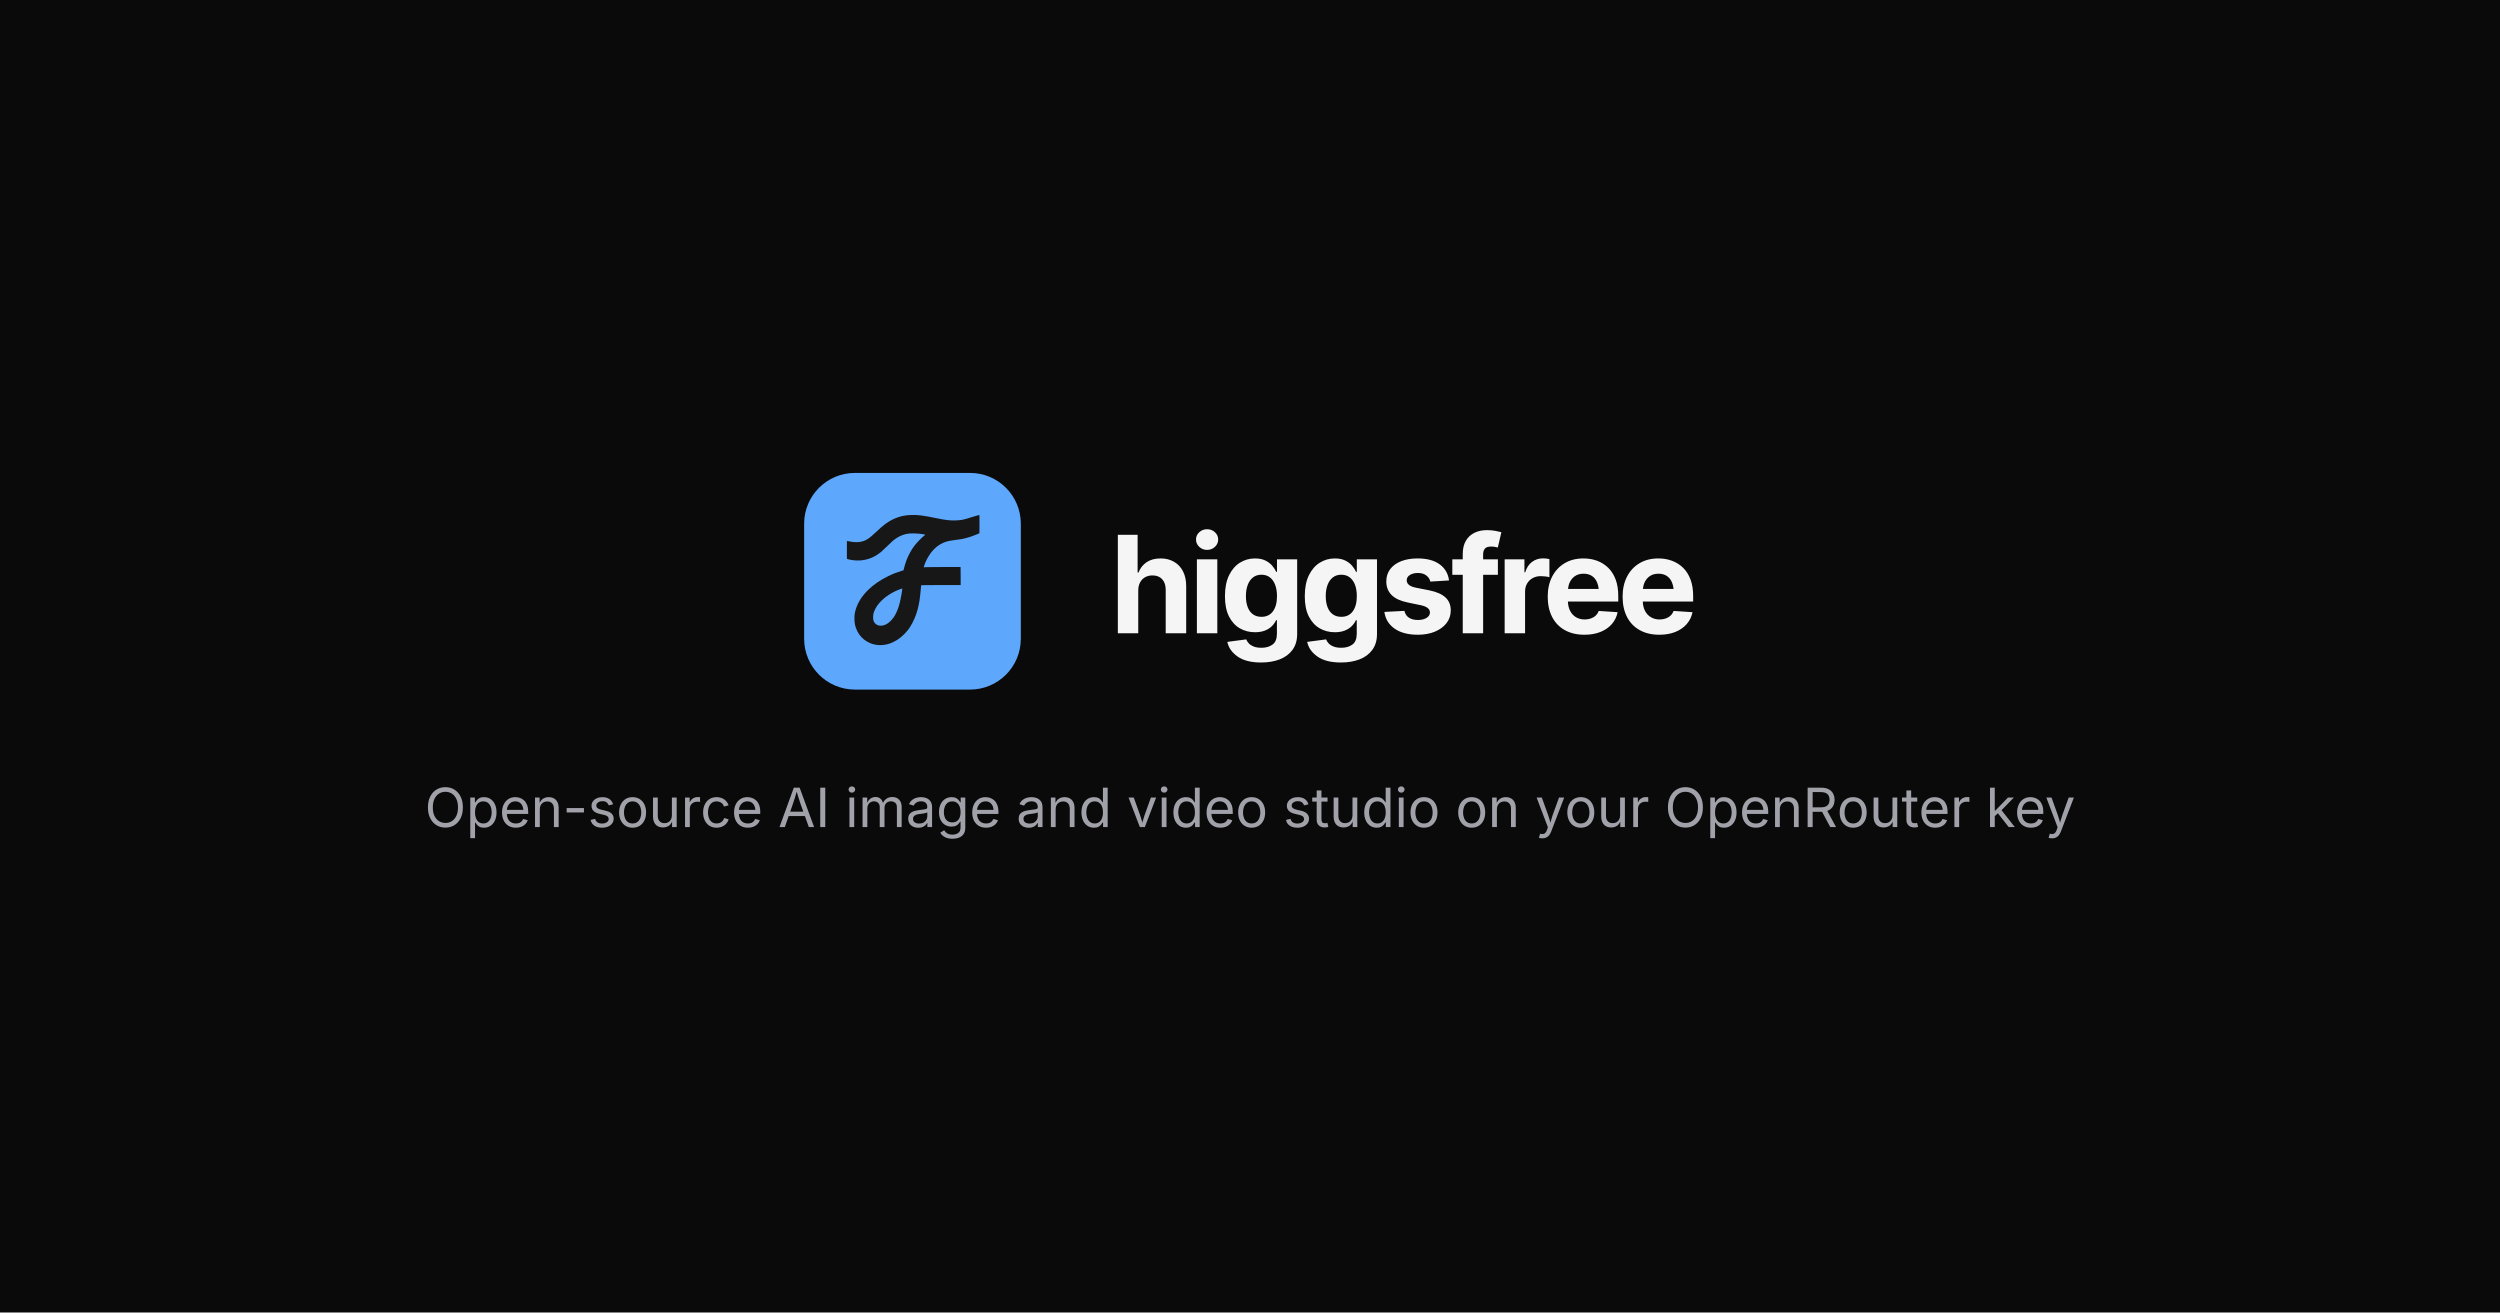
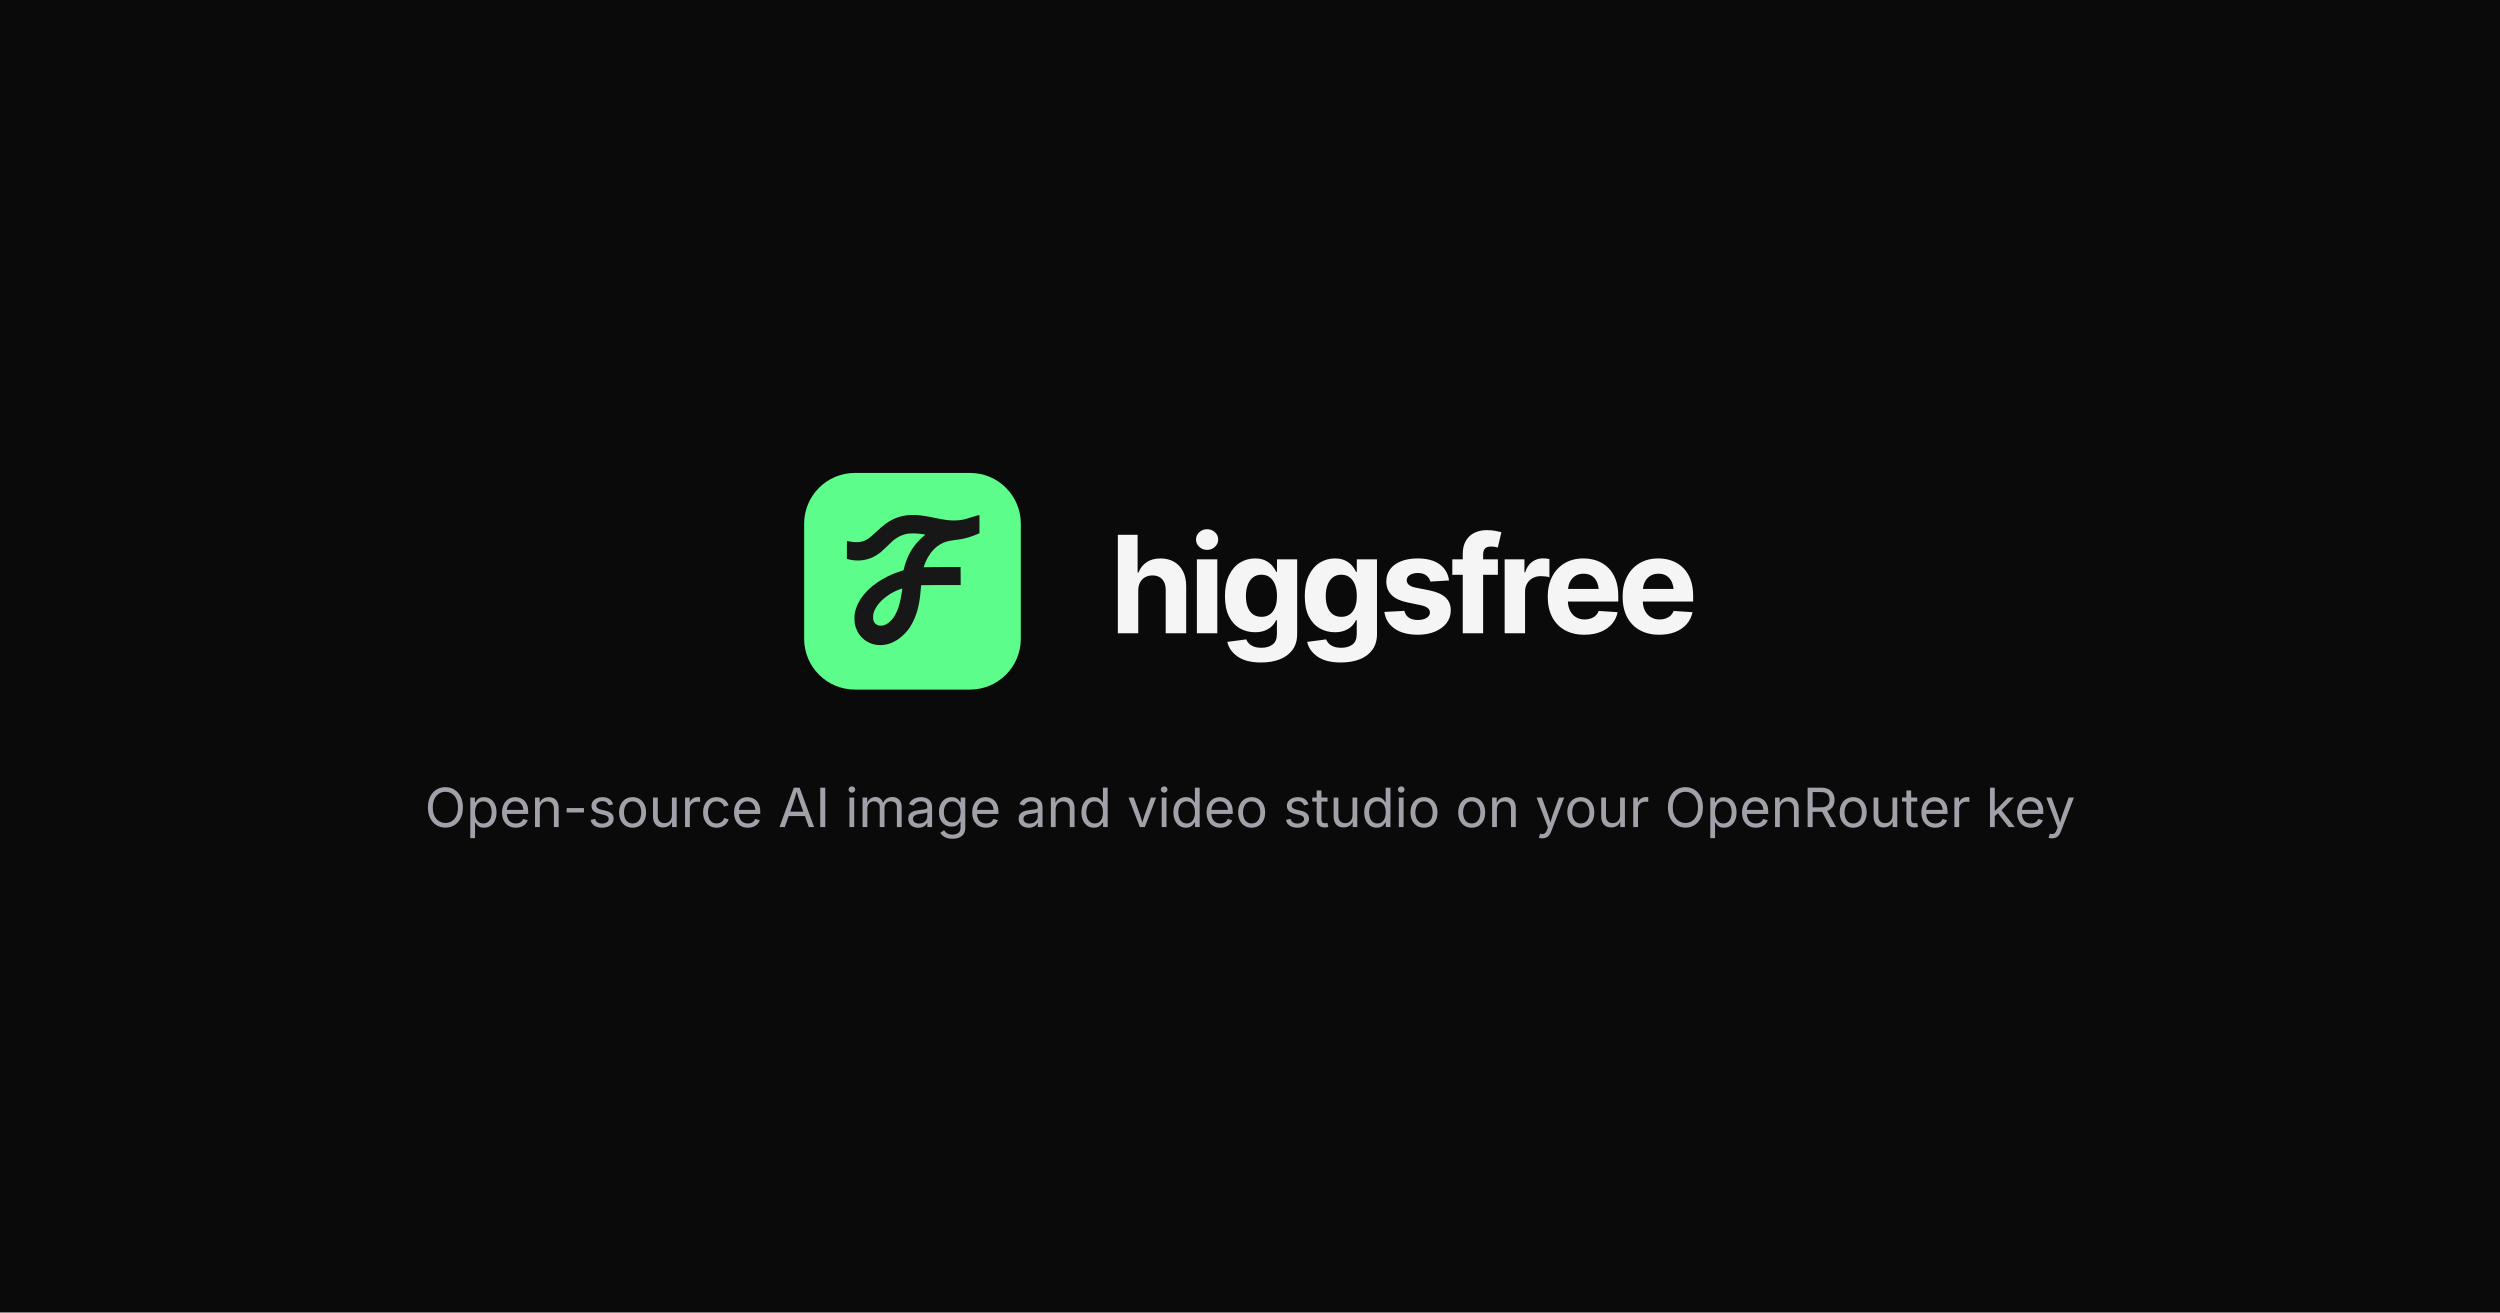
<svg xmlns="http://www.w3.org/2000/svg" viewBox="0 0 1200 630" width="1200" height="630">
  <rect width="1200" height="630" fill="#0a0a0a" />
  <g transform="translate(385.99 227) scale(1.625)">
-     <rect width="64" height="64" rx="15" fill="#5da8fd" />
+     <rect width="64" height="64" rx="15" fill="#5dfd8c" />
    <path fill="#171717" fill-rule="evenodd" d="M21.56 50.82C18.65 50.5 16.21 48.53 15.29 45.76C14.99 44.89 14.89 44.28 14.86 43.24C14.83 42.15 14.91 41.48 15.18 40.53C15.81 38.35 17.01 36.42 18.92 34.55C20.5 33 22.42 31.68 24.78 30.52C26.19 29.82 27.23 29.41 28.75 28.94L29.36 28.75L29.52 28.09C30.21 25.37 31.29 23.12 32.86 21.16C33.44 20.43 34.81 19.04 35.41 18.58C35.91 18.19 35.95 18.24 34.88 18.07C33.28 17.82 31.25 17.8 30.28 18.01C29.15 18.25 28.13 18.69 27.19 19.32C26.39 19.86 25.99 20.21 24.49 21.68C23.76 22.38 22.94 23.15 22.65 23.39C20.9 24.82 19.06 25.6 16.86 25.83C15.67 25.95 14 25.81 13.01 25.5L12.63 25.39L12.62 22.75C12.61 21.3 12.62 20.11 12.64 20.11C12.66 20.11 12.97 20.17 13.34 20.23C14.61 20.47 15.58 20.52 16.43 20.39C18.1 20.13 19.08 19.53 21.38 17.33C23.5 15.3 24.81 14.35 26.57 13.55C28.2 12.82 29.75 12.47 31.72 12.42C33.61 12.36 35.24 12.58 39.48 13.45C41.75 13.91 42.76 14.04 44.25 14.04C46.05 14.04 47.12 13.85 49.1 13.19C49.81 12.95 50.69 12.68 51.04 12.6C51.39 12.52 51.7 12.44 51.74 12.43C51.79 12.41 51.8 12.95 51.79 15.11L51.78 17.82L50.93 18.18C49.49 18.79 47.79 19.32 46.49 19.55C46.17 19.6 45.37 19.72 44.71 19.8C42.38 20.1 41.52 20.34 40.27 21.05C38.89 21.83 37.71 23.03 36.74 24.64C36.19 25.54 35.67 26.68 35.4 27.6L35.32 27.87L36.46 27.83C37.08 27.81 39.53 27.79 41.9 27.79L46.21 27.79L46.23 30.46L46.24 33.12L40.78 33.12C37.79 33.12 35.16 33.14 34.95 33.16L34.57 33.19L34.53 33.55C34.51 33.75 34.46 34.28 34.42 34.73C34.2 37.16 33.99 38.48 33.58 40.11C33.1 42.03 32.26 43.99 31.25 45.57C30.36 46.95 28.95 48.37 27.59 49.26C26.97 49.67 25.86 50.21 25.25 50.42C24.06 50.81 22.74 50.96 21.56 50.82ZM23.44 45.02C24.52 44.74 25.64 43.84 26.5 42.57C27.23 41.47 27.8 40.1 28.22 38.46C28.6 36.93 29.08 34.14 28.97 34.14C28.96 34.14 28.72 34.22 28.43 34.32C26.09 35.14 23.88 36.57 22.31 38.3C21.39 39.31 20.66 40.63 20.44 41.7C20.35 42.13 20.34 43.01 20.42 43.39C20.7 44.72 21.95 45.4 23.44 45.02Z" />
    <path fill="#f5f5f5" transform="translate(90.88 47.37)" d="M7.81 -12.62V0H1.78V-29.1H7.62V-17.95H7.89Q8.63 -19.88 10.28 -21Q11.93 -22.11 14.41 -22.11Q16.68 -22.11 18.38 -21.12Q20.08 -20.14 21.03 -18.3Q21.97 -16.46 21.97 -13.89V0H15.92V-12.81Q15.92 -14.82 14.89 -15.96Q13.87 -17.09 12.01 -17.09Q10.76 -17.09 9.82 -16.55Q8.89 -16.02 8.35 -15.02Q7.81 -14.02 7.81 -12.62ZM25.13 0V-21.84H31.16V0ZM28.14 -24.63Q26.79 -24.63 25.83 -25.53Q24.87 -26.43 24.87 -27.7Q24.87 -28.96 25.83 -29.85Q26.79 -30.74 28.14 -30.74Q29.5 -30.74 30.46 -29.85Q31.42 -28.96 31.42 -27.7Q31.42 -26.43 30.46 -25.53Q29.5 -24.63 28.14 -24.63ZM44.08 8.63Q39.67 8.63 37.17 6.88Q34.67 5.14 34.12 2.54L39.71 1.8Q39.96 2.46 40.51 3.03Q41.06 3.59 41.97 3.94Q42.89 4.28 44.22 4.28Q46.19 4.28 47.48 3.33Q48.77 2.38 48.77 0.14V-3.87H48.52Q48.13 -2.97 47.33 -2.15Q46.52 -1.33 45.27 -0.82Q44.02 -0.31 42.29 -0.31Q39.83 -0.31 37.82 -1.46Q35.82 -2.6 34.62 -4.96Q33.42 -7.32 33.42 -10.94Q33.42 -14.67 34.64 -17.15Q35.86 -19.63 37.87 -20.87Q39.88 -22.11 42.29 -22.11Q44.12 -22.11 45.36 -21.49Q46.6 -20.88 47.38 -19.96Q48.16 -19.04 48.56 -18.14H48.79V-21.84H54.75V0.23Q54.75 3.01 53.38 4.88Q52.01 6.76 49.61 7.7Q47.21 8.63 44.08 8.63ZM44.2 -4.86Q46.39 -4.86 47.59 -6.48Q48.79 -8.11 48.79 -10.98Q48.79 -12.89 48.25 -14.31Q47.72 -15.72 46.7 -16.51Q45.68 -17.3 44.2 -17.3Q42.72 -17.3 41.69 -16.49Q40.66 -15.68 40.14 -14.26Q39.61 -12.83 39.61 -10.98Q39.61 -9.1 40.14 -7.72Q40.66 -6.35 41.69 -5.61Q42.72 -4.86 44.2 -4.86ZM67.67 8.63Q63.25 8.63 60.75 6.88Q58.25 5.14 57.71 2.54L63.29 1.8Q63.55 2.46 64.09 3.03Q64.64 3.59 65.56 3.94Q66.48 4.28 67.8 4.28Q69.78 4.28 71.07 3.33Q72.35 2.38 72.35 0.14V-3.87H72.1Q71.71 -2.97 70.91 -2.15Q70.11 -1.33 68.86 -0.82Q67.61 -0.31 65.87 -0.31Q63.41 -0.31 61.41 -1.46Q59.41 -2.6 58.2 -4.96Q57 -7.32 57 -10.94Q57 -14.67 58.22 -17.15Q59.44 -19.63 61.46 -20.87Q63.47 -22.11 65.87 -22.11Q67.71 -22.11 68.95 -21.49Q70.19 -20.88 70.97 -19.96Q71.75 -19.04 72.14 -18.14H72.37V-21.84H78.33V0.23Q78.33 3.01 76.96 4.88Q75.6 6.76 73.19 7.7Q70.79 8.63 67.67 8.63ZM67.78 -4.86Q69.97 -4.86 71.17 -6.48Q72.37 -8.11 72.37 -10.98Q72.37 -12.89 71.84 -14.31Q71.3 -15.72 70.28 -16.51Q69.27 -17.3 67.78 -17.3Q66.3 -17.3 65.27 -16.49Q64.25 -15.68 63.72 -14.26Q63.19 -12.83 63.19 -10.98Q63.19 -9.1 63.72 -7.72Q64.25 -6.35 65.27 -5.61Q66.3 -4.86 67.78 -4.86ZM99.61 -15.61 94.08 -15.27Q93.87 -16.31 92.93 -17.06Q91.99 -17.81 90.41 -17.81Q89.01 -17.81 88.06 -17.23Q87.11 -16.64 87.11 -15.66Q87.11 -14.88 87.73 -14.33Q88.34 -13.77 89.85 -13.46L93.81 -12.68Q96.99 -12.03 98.56 -10.59Q100.12 -9.14 100.12 -6.78Q100.12 -4.61 98.87 -3Q97.62 -1.39 95.43 -0.48Q93.24 0.43 90.41 0.43Q86.08 0.43 83.51 -1.39Q80.94 -3.2 80.51 -6.31L86.43 -6.62Q86.72 -5.29 87.76 -4.61Q88.79 -3.93 90.41 -3.93Q91.99 -3.93 92.98 -4.55Q93.97 -5.18 93.97 -6.13Q93.97 -7.75 91.15 -8.32L87.38 -9.1Q84.2 -9.75 82.64 -11.31Q81.08 -12.87 81.08 -15.31Q81.08 -17.42 82.23 -18.95Q83.38 -20.47 85.46 -21.29Q87.54 -22.11 90.33 -22.11Q94.47 -22.11 96.85 -20.36Q99.22 -18.61 99.61 -15.61ZM114.04 -21.84V-17.27H109.68V0H103.66V-17.27H100.58V-21.84H103.66V-23.42Q103.66 -25.78 104.59 -27.34Q105.52 -28.91 107.13 -29.69Q108.74 -30.47 110.79 -30.47Q112.2 -30.47 113.36 -30.24Q114.52 -30.02 115.07 -29.86L114.02 -25.33Q113.64 -25.43 113.14 -25.53Q112.63 -25.62 112.06 -25.62Q110.73 -25.62 110.21 -25.01Q109.68 -24.39 109.68 -23.28V-21.84ZM116.04 0V-21.84H121.88V-18.01H122.11Q122.72 -20.04 124.12 -21.08Q125.53 -22.13 127.35 -22.13Q127.81 -22.13 128.33 -22.08Q128.85 -22.03 129.26 -21.91V-16.56Q128.83 -16.7 128.08 -16.79Q127.33 -16.88 126.68 -16.88Q125.37 -16.88 124.32 -16.3Q123.26 -15.72 122.67 -14.7Q122.07 -13.67 122.07 -12.34V0ZM139.6 0.43Q136.24 0.43 133.8 -0.94Q131.36 -2.3 130.06 -4.83Q128.76 -7.36 128.76 -10.82Q128.76 -14.18 130.06 -16.72Q131.36 -19.26 133.73 -20.68Q136.11 -22.11 139.31 -22.11Q141.48 -22.11 143.35 -21.42Q145.23 -20.72 146.63 -19.35Q148.04 -17.97 148.82 -15.89Q149.6 -13.81 149.6 -11.02V-9.38H134.72Q134.78 -7.83 135.34 -6.7Q135.97 -5.43 137.09 -4.76Q138.22 -4.08 139.68 -4.08Q140.7 -4.08 141.52 -4.38Q142.34 -4.67 142.93 -5.23Q143.53 -5.8 143.82 -6.6L149.41 -6.23Q149 -4.22 147.7 -2.72Q146.4 -1.23 144.35 -0.4Q142.3 0.43 139.6 0.43ZM134.76 -13.11H143.82Q143.7 -14.16 143.35 -15.02Q142.84 -16.25 141.84 -16.92Q140.83 -17.6 139.35 -17.6Q137.86 -17.6 136.84 -16.91Q135.81 -16.23 135.27 -15.06Q134.86 -14.18 134.76 -13.11ZM161.72 0.43Q158.36 0.43 155.92 -0.94Q153.48 -2.3 152.18 -4.83Q150.88 -7.36 150.88 -10.82Q150.88 -14.18 152.18 -16.72Q153.48 -19.26 155.85 -20.68Q158.23 -22.11 161.43 -22.11Q163.6 -22.11 165.47 -21.42Q167.35 -20.72 168.75 -19.35Q170.16 -17.97 170.94 -15.89Q171.72 -13.81 171.72 -11.02V-9.38H156.84Q156.9 -7.83 157.46 -6.7Q158.09 -5.43 159.21 -4.76Q160.34 -4.08 161.8 -4.08Q162.82 -4.08 163.64 -4.38Q164.46 -4.67 165.05 -5.23Q165.65 -5.8 165.94 -6.6L171.53 -6.23Q171.12 -4.22 169.82 -2.72Q168.52 -1.23 166.47 -0.4Q164.42 0.43 161.72 0.43ZM156.88 -13.11H165.94Q165.82 -14.16 165.47 -15.02Q164.96 -16.25 163.96 -16.92Q162.95 -17.6 161.47 -17.6Q159.98 -17.6 158.96 -16.91Q157.93 -16.23 157.39 -15.06Q156.98 -14.18 156.88 -13.11Z" />
  </g>
  <path fill="#a1a1aa" transform="translate(203.85 397)" d="M9.95 0.25Q7.53 0.25 5.63 -0.92Q3.73 -2.09 2.64 -4.27Q1.55 -6.45 1.55 -9.45Q1.55 -12.45 2.64 -14.63Q3.73 -16.81 5.63 -17.99Q7.53 -19.17 9.95 -19.17Q12.38 -19.17 14.27 -17.99Q16.16 -16.81 17.25 -14.63Q18.33 -12.45 18.33 -9.45Q18.33 -6.45 17.25 -4.27Q16.16 -2.09 14.27 -0.92Q12.38 0.25 9.95 0.25ZM9.95 -1.98Q11.64 -1.98 13.01 -2.84Q14.37 -3.69 15.18 -5.36Q15.98 -7.03 15.98 -9.45Q15.98 -11.88 15.18 -13.55Q14.37 -15.22 13.01 -16.08Q11.64 -16.94 9.95 -16.94Q8.25 -16.94 6.88 -16.07Q5.51 -15.21 4.7 -13.54Q3.9 -11.87 3.9 -9.45Q3.9 -7.03 4.7 -5.37Q5.51 -3.71 6.88 -2.84Q8.25 -1.98 9.95 -1.98ZM21.89 5.31V-14.19H24.1V-11.92H24.35Q24.59 -12.3 25.02 -12.88Q25.45 -13.46 26.27 -13.91Q27.08 -14.37 28.46 -14.37Q30.24 -14.37 31.59 -13.48Q32.94 -12.59 33.71 -10.95Q34.48 -9.31 34.48 -7.06Q34.48 -4.8 33.72 -3.15Q32.96 -1.5 31.6 -0.6Q30.25 0.3 28.48 0.3Q27.13 0.3 26.3 -0.16Q25.48 -0.62 25.04 -1.21Q24.59 -1.8 24.35 -2.2H24.17V5.31ZM28.13 -1.74Q29.47 -1.74 30.36 -2.46Q31.26 -3.17 31.71 -4.39Q32.16 -5.6 32.16 -7.08Q32.16 -8.56 31.71 -9.74Q31.27 -10.93 30.37 -11.63Q29.48 -12.33 28.13 -12.33Q26.83 -12.33 25.94 -11.67Q25.05 -11.01 24.6 -9.83Q24.15 -8.66 24.15 -7.08Q24.15 -5.51 24.6 -4.3Q25.06 -3.1 25.96 -2.42Q26.85 -1.74 28.13 -1.74ZM43.77 0.3Q41.72 0.3 40.23 -0.61Q38.73 -1.52 37.93 -3.16Q37.12 -4.8 37.12 -6.98Q37.12 -9.17 37.91 -10.83Q38.7 -12.49 40.14 -13.43Q41.58 -14.37 43.51 -14.37Q44.64 -14.37 45.73 -14Q46.83 -13.62 47.73 -12.79Q48.62 -11.96 49.16 -10.6Q49.69 -9.24 49.69 -7.27V-6.32H39.43Q39.48 -4.95 39.98 -3.96Q40.52 -2.86 41.51 -2.29Q42.49 -1.73 43.79 -1.73Q44.62 -1.73 45.31 -1.97Q46 -2.21 46.49 -2.7Q46.99 -3.19 47.25 -3.91L49.46 -3.3Q49.13 -2.23 48.34 -1.42Q47.56 -0.61 46.4 -0.15Q45.23 0.3 43.77 0.3ZM39.44 -8.25H47.37Q47.28 -9.22 46.96 -10.03Q46.52 -11.11 45.65 -11.72Q44.79 -12.34 43.51 -12.34Q42.22 -12.34 41.31 -11.71Q40.4 -11.08 39.91 -10.08Q39.51 -9.22 39.44 -8.25ZM55.25 -8.51V0H52.96V-14.19H55.16L55.17 -11.57Q55.77 -12.9 56.71 -13.55Q57.9 -14.37 59.52 -14.37Q60.95 -14.37 62.03 -13.78Q63.11 -13.19 63.71 -12Q64.31 -10.82 64.31 -9.01V0H62.03V-8.82Q62.03 -10.46 61.17 -11.39Q60.32 -12.31 58.83 -12.31Q57.81 -12.31 57 -11.87Q56.19 -11.43 55.72 -10.58Q55.25 -9.72 55.25 -8.51ZM76.45 -9.13V-7.02H68.15V-9.13ZM85.11 0.3Q83.65 0.3 82.51 -0.12Q81.38 -0.55 80.64 -1.38Q79.9 -2.22 79.65 -3.44L81.82 -3.96Q82.13 -2.79 82.97 -2.25Q83.81 -1.7 85.08 -1.7Q86.57 -1.7 87.45 -2.34Q88.33 -2.97 88.33 -3.85Q88.33 -4.58 87.82 -5.07Q87.31 -5.56 86.25 -5.8L83.89 -6.36Q81.96 -6.82 81.02 -7.78Q80.08 -8.73 80.08 -10.23Q80.08 -11.45 80.77 -12.38Q81.45 -13.32 82.64 -13.84Q83.83 -14.37 85.34 -14.37Q86.8 -14.37 87.82 -13.93Q88.84 -13.5 89.48 -12.73Q90.12 -11.96 90.44 -10.96L88.37 -10.42Q88.08 -11.18 87.4 -11.81Q86.72 -12.43 85.35 -12.43Q84.08 -12.43 83.24 -11.84Q82.39 -11.26 82.39 -10.37Q82.39 -9.58 82.96 -9.11Q83.54 -8.63 84.78 -8.34L86.92 -7.83Q88.85 -7.38 89.78 -6.42Q90.71 -5.46 90.71 -4Q90.71 -2.75 90 -1.78Q89.3 -0.81 88.04 -0.25Q86.77 0.3 85.11 0.3ZM99.79 0.3Q97.86 0.3 96.4 -0.61Q94.95 -1.52 94.14 -3.17Q93.32 -4.82 93.32 -7.01Q93.32 -9.23 94.14 -10.89Q94.95 -12.54 96.4 -13.46Q97.86 -14.37 99.79 -14.37Q101.73 -14.37 103.19 -13.46Q104.65 -12.54 105.46 -10.89Q106.27 -9.23 106.27 -7.01Q106.27 -4.82 105.46 -3.17Q104.65 -1.52 103.19 -0.61Q101.73 0.3 99.79 0.3ZM99.79 -1.74Q101.22 -1.74 102.15 -2.48Q103.07 -3.21 103.52 -4.41Q103.96 -5.61 103.96 -7.01Q103.96 -8.42 103.52 -9.63Q103.07 -10.84 102.15 -11.58Q101.22 -12.33 99.79 -12.33Q98.36 -12.33 97.45 -11.58Q96.54 -10.84 96.09 -9.64Q95.65 -8.43 95.65 -7.01Q95.65 -5.61 96.09 -4.41Q96.54 -3.21 97.45 -2.48Q98.36 -1.74 99.79 -1.74ZM114.41 0.18Q112.98 0.18 111.89 -0.41Q110.8 -1 110.2 -2.2Q109.6 -3.39 109.6 -5.18V-14.19H111.88V-5.37Q111.88 -3.73 112.75 -2.81Q113.61 -1.88 115.1 -1.88Q116.11 -1.88 116.92 -2.32Q117.72 -2.77 118.19 -3.62Q118.66 -4.48 118.66 -5.69V-14.19H120.96V0H118.75V-2.65Q118.14 -1.27 117.19 -0.63Q115.97 0.18 114.41 0.18ZM124.97 0V-14.19H127.18V-12.01H127.33Q127.73 -13.09 128.74 -13.74Q129.75 -14.4 131.02 -14.4Q131.27 -14.4 131.62 -14.38Q131.97 -14.37 132.17 -14.36V-12.06Q132.07 -12.09 131.66 -12.14Q131.26 -12.19 130.8 -12.19Q129.78 -12.19 128.98 -11.76Q128.17 -11.34 127.71 -10.59Q127.26 -9.85 127.26 -8.89V0ZM140.11 0.3Q138.18 0.3 136.72 -0.61Q135.27 -1.52 134.46 -3.17Q133.64 -4.82 133.64 -7.01Q133.64 -9.23 134.46 -10.89Q135.27 -12.54 136.72 -13.46Q138.18 -14.37 140.11 -14.37Q141.13 -14.37 142.05 -14.1Q142.96 -13.84 143.72 -13.34Q144.47 -12.83 145.02 -12.1Q145.56 -11.38 145.86 -10.45L143.66 -9.83Q143.51 -10.37 143.19 -10.83Q142.87 -11.29 142.42 -11.62Q141.97 -11.96 141.39 -12.14Q140.8 -12.33 140.11 -12.33Q138.68 -12.33 137.77 -11.58Q136.86 -10.84 136.41 -9.64Q135.97 -8.43 135.97 -7.01Q135.97 -5.61 136.41 -4.41Q136.86 -3.21 137.77 -2.48Q138.68 -1.74 140.11 -1.74Q140.82 -1.74 141.41 -1.93Q142.01 -2.12 142.47 -2.47Q142.94 -2.82 143.25 -3.3Q143.57 -3.78 143.72 -4.35L145.91 -3.73Q145.63 -2.78 145.08 -2.04Q144.52 -1.29 143.76 -0.77Q143 -0.24 142.07 0.03Q141.15 0.3 140.11 0.3ZM155.15 0.3Q153.09 0.3 151.6 -0.61Q150.11 -1.52 149.3 -3.16Q148.5 -4.8 148.5 -6.98Q148.5 -9.17 149.28 -10.83Q150.07 -12.49 151.51 -13.43Q152.95 -14.37 154.88 -14.37Q156.01 -14.37 157.11 -14Q158.21 -13.62 159.1 -12.79Q160 -11.96 160.53 -10.6Q161.07 -9.24 161.07 -7.27V-6.32H150.81Q150.86 -4.95 151.35 -3.96Q151.9 -2.86 152.88 -2.29Q153.87 -1.73 155.16 -1.73Q156 -1.73 156.69 -1.97Q157.37 -2.21 157.87 -2.7Q158.36 -3.19 158.63 -3.91L160.84 -3.3Q160.51 -2.23 159.72 -1.42Q158.93 -0.61 157.77 -0.15Q156.61 0.3 155.15 0.3ZM150.82 -8.25H158.74Q158.65 -9.22 158.34 -10.03Q157.89 -11.11 157.03 -11.72Q156.17 -12.34 154.88 -12.34Q153.6 -12.34 152.69 -11.71Q151.77 -11.08 151.29 -10.08Q150.88 -9.22 150.82 -8.25ZM170.31 0 177.18 -18.92H179.97L186.93 0H184.39L182.5 -5.28H174.7L172.87 0ZM181.75 -7.39 180.38 -11.22Q180.01 -12.26 179.52 -13.83Q179.12 -15.11 178.56 -16.99Q178.01 -15.08 177.61 -13.77Q177.1 -12.19 176.77 -11.22L175.44 -7.39ZM192.28 -18.92V0H189.87V-18.92ZM203.89 0V-14.19H206.17V0ZM205.04 -16.52Q204.39 -16.52 203.92 -16.96Q203.46 -17.41 203.46 -18.03Q203.46 -18.66 203.92 -19.1Q204.39 -19.54 205.04 -19.54Q205.7 -19.54 206.17 -19.1Q206.64 -18.66 206.64 -18.03Q206.64 -17.41 206.17 -16.96Q205.7 -16.52 205.04 -16.52ZM210.18 0V-14.19H212.41L212.42 -11.59Q212.7 -12.38 213.17 -12.94Q213.79 -13.69 214.63 -14.07Q215.48 -14.45 216.39 -14.45Q217.94 -14.45 218.91 -13.5Q219.68 -12.72 220.01 -11.57Q220.28 -12.28 220.76 -12.83Q221.43 -13.61 222.39 -14.03Q223.35 -14.45 224.48 -14.45Q225.71 -14.45 226.73 -13.91Q227.74 -13.38 228.34 -12.3Q228.95 -11.22 228.95 -9.57V0H226.66V-9.51Q226.66 -11.04 225.8 -11.71Q224.94 -12.37 223.79 -12.37Q222.84 -12.37 222.15 -11.97Q221.46 -11.57 221.08 -10.87Q220.71 -10.17 220.71 -9.27V0H218.42V-9.74Q218.42 -10.92 217.64 -11.64Q216.85 -12.37 215.64 -12.37Q214.82 -12.37 214.09 -11.98Q213.36 -11.59 212.91 -10.83Q212.47 -10.07 212.47 -8.94V0ZM236.93 0.33Q235.59 0.33 234.49 -0.18Q233.39 -0.69 232.74 -1.66Q232.1 -2.64 232.1 -4.04Q232.1 -5.26 232.58 -6.02Q233.06 -6.78 233.87 -7.22Q234.67 -7.66 235.65 -7.87Q236.63 -8.09 237.62 -8.21Q238.89 -8.38 239.69 -8.47Q240.49 -8.56 240.87 -8.77Q241.26 -8.99 241.26 -9.51V-9.58Q241.26 -10.47 240.93 -11.09Q240.6 -11.71 239.94 -12.04Q239.28 -12.37 238.29 -12.37Q237.28 -12.37 236.55 -12.05Q235.83 -11.73 235.38 -11.25Q234.93 -10.78 234.7 -10.28L232.5 -11.01Q233.05 -12.3 233.97 -13.03Q234.9 -13.76 236.02 -14.07Q237.14 -14.37 238.23 -14.37Q238.94 -14.37 239.85 -14.2Q240.75 -14.03 241.6 -13.52Q242.44 -13.01 242.99 -12.02Q243.55 -11.02 243.55 -9.36V0H241.3V-1.93H241.15Q240.91 -1.43 240.37 -0.91Q239.84 -0.38 238.99 -0.03Q238.14 0.33 236.93 0.33ZM237.33 -1.69Q238.6 -1.69 239.47 -2.18Q240.35 -2.68 240.8 -3.47Q241.26 -4.27 241.26 -5.13V-7.1Q241.12 -6.93 240.65 -6.8Q240.18 -6.67 239.58 -6.56Q238.98 -6.46 238.41 -6.39Q237.85 -6.32 237.52 -6.28Q236.69 -6.18 235.97 -5.94Q235.26 -5.69 234.83 -5.21Q234.39 -4.74 234.39 -3.92Q234.39 -3.19 234.77 -2.69Q235.16 -2.2 235.82 -1.94Q236.48 -1.69 237.33 -1.69ZM253.31 5.61Q251.74 5.61 250.59 5.21Q249.44 4.81 248.68 4.15Q247.91 3.49 247.47 2.72L249.32 1.52Q249.63 1.93 250.08 2.42Q250.53 2.92 251.3 3.27Q252.07 3.62 253.31 3.62Q255.01 3.62 256.11 2.81Q257.21 1.99 257.21 0.24V-2.6H256.99Q256.75 -2.2 256.31 -1.64Q255.87 -1.08 255.06 -0.65Q254.24 -0.23 252.87 -0.23Q251.16 -0.23 249.81 -1.03Q248.45 -1.84 247.66 -3.39Q246.87 -4.94 246.87 -7.16Q246.87 -9.36 247.65 -10.98Q248.42 -12.59 249.79 -13.48Q251.15 -14.37 252.92 -14.37Q254.29 -14.37 255.11 -13.92Q255.92 -13.47 256.37 -12.89Q256.81 -12.3 257.05 -11.92H257.27V-14.19H259.49V0.37Q259.49 2.2 258.67 3.36Q257.84 4.52 256.44 5.07Q255.04 5.61 253.31 5.61ZM253.25 -2.26Q254.54 -2.26 255.43 -2.85Q256.32 -3.44 256.78 -4.55Q257.23 -5.66 257.23 -7.21Q257.23 -8.72 256.78 -9.87Q256.33 -11.02 255.44 -11.67Q254.55 -12.33 253.25 -12.33Q251.9 -12.33 251 -11.64Q250.1 -10.94 249.65 -9.79Q249.2 -8.63 249.2 -7.21Q249.2 -5.75 249.65 -4.63Q250.11 -3.52 251.01 -2.89Q251.91 -2.26 253.25 -2.26ZM269.47 0.3Q267.41 0.3 265.92 -0.61Q264.43 -1.52 263.62 -3.16Q262.82 -4.8 262.82 -6.98Q262.82 -9.17 263.61 -10.83Q264.39 -12.49 265.83 -13.43Q267.27 -14.37 269.2 -14.37Q270.33 -14.37 271.43 -14Q272.53 -13.62 273.43 -12.79Q274.32 -11.96 274.85 -10.6Q275.39 -9.24 275.39 -7.27V-6.32H265.13Q265.18 -4.95 265.67 -3.96Q266.22 -2.86 267.2 -2.29Q268.19 -1.73 269.48 -1.73Q270.32 -1.73 271.01 -1.97Q271.69 -2.21 272.19 -2.7Q272.68 -3.19 272.95 -3.91L275.16 -3.3Q274.83 -2.23 274.04 -1.42Q273.25 -0.61 272.09 -0.15Q270.93 0.3 269.47 0.3ZM265.14 -8.25H273.06Q272.97 -9.22 272.66 -10.03Q272.21 -11.11 271.35 -11.72Q270.49 -12.34 269.2 -12.34Q267.92 -12.34 267.01 -11.71Q266.09 -11.08 265.61 -10.08Q265.21 -9.22 265.14 -8.25ZM289.95 0.33Q288.6 0.33 287.5 -0.18Q286.41 -0.69 285.76 -1.66Q285.11 -2.64 285.11 -4.04Q285.11 -5.26 285.59 -6.02Q286.08 -6.78 286.88 -7.22Q287.69 -7.66 288.67 -7.87Q289.64 -8.09 290.63 -8.21Q291.9 -8.38 292.7 -8.47Q293.5 -8.56 293.89 -8.77Q294.28 -8.99 294.28 -9.51V-9.58Q294.28 -10.47 293.95 -11.09Q293.62 -11.71 292.96 -12.04Q292.3 -12.37 291.31 -12.37Q290.29 -12.37 289.57 -12.05Q288.84 -11.73 288.39 -11.25Q287.94 -10.78 287.71 -10.28L285.52 -11.01Q286.06 -12.3 286.99 -13.03Q287.92 -13.76 289.03 -14.07Q290.15 -14.37 291.24 -14.37Q291.95 -14.37 292.86 -14.2Q293.77 -14.03 294.61 -13.52Q295.46 -13.01 296.01 -12.02Q296.56 -11.02 296.56 -9.36V0H294.32V-1.93H294.16Q293.92 -1.43 293.39 -0.91Q292.86 -0.38 292 -0.03Q291.15 0.33 289.95 0.33ZM290.34 -1.69Q291.61 -1.69 292.49 -2.18Q293.36 -2.68 293.82 -3.47Q294.28 -4.27 294.28 -5.13V-7.1Q294.14 -6.93 293.67 -6.8Q293.2 -6.67 292.6 -6.56Q291.99 -6.46 291.43 -6.39Q290.86 -6.32 290.53 -6.28Q289.71 -6.18 288.99 -5.94Q288.27 -5.69 287.84 -5.21Q287.41 -4.74 287.41 -3.92Q287.41 -3.19 287.79 -2.69Q288.17 -2.2 288.83 -1.94Q289.49 -1.69 290.34 -1.69ZM302.86 -8.51V0H300.57V-14.19H302.77L302.78 -11.57Q303.38 -12.9 304.32 -13.55Q305.51 -14.37 307.12 -14.37Q308.56 -14.37 309.64 -13.78Q310.72 -13.19 311.32 -12Q311.92 -10.82 311.92 -9.01V0H309.64V-8.82Q309.64 -10.46 308.78 -11.39Q307.92 -12.31 306.44 -12.31Q305.42 -12.31 304.61 -11.87Q303.8 -11.43 303.33 -10.58Q302.86 -9.72 302.86 -8.51ZM321.25 0.3Q319.49 0.3 318.13 -0.6Q316.77 -1.5 316.01 -3.15Q315.25 -4.8 315.25 -7.06Q315.25 -9.31 316.02 -10.95Q316.79 -12.59 318.14 -13.48Q319.5 -14.37 321.27 -14.37Q322.65 -14.37 323.46 -13.91Q324.28 -13.46 324.71 -12.88Q325.15 -12.3 325.38 -11.92H325.56V-18.92H327.84V0H325.63V-2.2H325.38Q325.15 -1.8 324.7 -1.21Q324.25 -0.62 323.43 -0.16Q322.61 0.3 321.25 0.3ZM321.6 -1.74Q322.89 -1.74 323.78 -2.42Q324.67 -3.1 325.13 -4.3Q325.58 -5.51 325.58 -7.08Q325.58 -8.66 325.13 -9.83Q324.68 -11.01 323.79 -11.67Q322.91 -12.33 321.6 -12.33Q320.25 -12.33 319.36 -11.63Q318.46 -10.93 318.02 -9.74Q317.57 -8.56 317.57 -7.08Q317.57 -5.6 318.02 -4.39Q318.47 -3.17 319.38 -2.46Q320.28 -1.74 321.6 -1.74ZM343.27 0 337.85 -14.19H340.35L343.37 -5.78Q343.85 -4.47 344.2 -3.17Q344.33 -2.63 344.47 -2.09Q344.61 -2.63 344.77 -3.17Q345.1 -4.47 345.57 -5.78L348.59 -14.19H351.09L345.67 0ZM353.78 0V-14.19H356.07V0ZM354.94 -16.52Q354.29 -16.52 353.82 -16.96Q353.35 -17.41 353.35 -18.03Q353.35 -18.66 353.82 -19.1Q354.29 -19.54 354.94 -19.54Q355.6 -19.54 356.07 -19.1Q356.54 -18.66 356.54 -18.03Q356.54 -17.41 356.07 -16.96Q355.6 -16.52 354.94 -16.52ZM365.4 0.3Q363.63 0.3 362.27 -0.6Q360.92 -1.5 360.15 -3.15Q359.39 -4.8 359.39 -7.06Q359.39 -9.31 360.16 -10.95Q360.93 -12.59 362.29 -13.48Q363.64 -14.37 365.41 -14.37Q366.79 -14.37 367.61 -13.91Q368.42 -13.46 368.86 -12.88Q369.29 -12.3 369.52 -11.92H369.7V-18.92H371.99V0H369.78V-2.2H369.52Q369.29 -1.8 368.84 -1.21Q368.39 -0.62 367.57 -0.16Q366.75 0.3 365.4 0.3ZM365.74 -1.74Q367.03 -1.74 367.92 -2.42Q368.81 -3.1 369.27 -4.3Q369.73 -5.51 369.73 -7.08Q369.73 -8.66 369.27 -9.83Q368.82 -11.01 367.94 -11.67Q367.05 -12.33 365.74 -12.33Q364.39 -12.33 363.5 -11.63Q362.6 -10.93 362.16 -9.74Q361.71 -8.56 361.71 -7.08Q361.71 -5.6 362.17 -4.39Q362.62 -3.17 363.52 -2.46Q364.42 -1.74 365.74 -1.74ZM381.96 0.3Q379.91 0.3 378.42 -0.61Q376.92 -1.52 376.12 -3.16Q375.31 -4.8 375.31 -6.98Q375.31 -9.17 376.1 -10.83Q376.89 -12.49 378.33 -13.43Q379.77 -14.37 381.7 -14.37Q382.83 -14.37 383.93 -14Q385.02 -13.62 385.92 -12.79Q386.81 -11.96 387.35 -10.6Q387.88 -9.24 387.88 -7.27V-6.32H377.62Q377.67 -4.95 378.17 -3.96Q378.71 -2.86 379.7 -2.29Q380.68 -1.73 381.98 -1.73Q382.81 -1.73 383.5 -1.97Q384.19 -2.21 384.68 -2.7Q385.18 -3.19 385.44 -3.91L387.65 -3.3Q387.32 -2.23 386.53 -1.42Q385.75 -0.61 384.59 -0.15Q383.42 0.3 381.96 0.3ZM377.63 -8.25H385.56Q385.47 -9.22 385.15 -10.03Q384.71 -11.11 383.84 -11.72Q382.98 -12.34 381.7 -12.34Q380.42 -12.34 379.5 -11.71Q378.59 -11.08 378.1 -10.08Q377.7 -9.22 377.63 -8.25ZM396.93 0.3Q395 0.3 393.55 -0.61Q392.09 -1.52 391.28 -3.17Q390.47 -4.82 390.47 -7.01Q390.47 -9.23 391.28 -10.89Q392.09 -12.54 393.55 -13.46Q395 -14.37 396.93 -14.37Q398.87 -14.37 400.33 -13.46Q401.79 -12.54 402.61 -10.89Q403.42 -9.23 403.42 -7.01Q403.42 -4.82 402.61 -3.17Q401.79 -1.52 400.33 -0.61Q398.87 0.3 396.93 0.3ZM396.93 -1.74Q398.37 -1.74 399.29 -2.48Q400.22 -3.21 400.66 -4.41Q401.11 -5.61 401.11 -7.01Q401.11 -8.42 400.66 -9.63Q400.22 -10.84 399.29 -11.58Q398.37 -12.33 396.93 -12.33Q395.51 -12.33 394.6 -11.58Q393.68 -10.84 393.24 -9.64Q392.79 -8.43 392.79 -7.01Q392.79 -5.61 393.24 -4.41Q393.68 -3.21 394.6 -2.48Q395.51 -1.74 396.93 -1.74ZM418.88 0.3Q417.42 0.3 416.29 -0.12Q415.15 -0.55 414.41 -1.38Q413.68 -2.22 413.42 -3.44L415.59 -3.96Q415.9 -2.79 416.74 -2.25Q417.59 -1.7 418.86 -1.7Q420.34 -1.7 421.22 -2.34Q422.11 -2.97 422.11 -3.85Q422.11 -4.58 421.59 -5.07Q421.08 -5.56 420.02 -5.8L417.66 -6.36Q415.73 -6.82 414.79 -7.78Q413.85 -8.73 413.85 -10.23Q413.85 -11.45 414.54 -12.38Q415.23 -13.32 416.41 -13.84Q417.6 -14.37 419.11 -14.37Q420.57 -14.37 421.59 -13.93Q422.61 -13.5 423.26 -12.73Q423.9 -11.96 424.21 -10.96L422.14 -10.42Q421.85 -11.18 421.17 -11.81Q420.49 -12.43 419.12 -12.43Q417.85 -12.43 417.01 -11.84Q416.17 -11.26 416.17 -10.37Q416.17 -9.58 416.74 -9.11Q417.31 -8.63 418.55 -8.34L420.7 -7.83Q422.63 -7.38 423.55 -6.42Q424.48 -5.46 424.48 -4Q424.48 -2.75 423.78 -1.78Q423.07 -0.81 421.81 -0.25Q420.54 0.3 418.88 0.3ZM433.37 -14.19V-12.24H430.45V-3.68Q430.45 -2.73 430.83 -2.29Q431.22 -1.85 432.12 -1.85Q432.34 -1.85 432.68 -1.9Q433.01 -1.96 433.29 -2.01L433.76 -0.08Q433.41 0.05 432.95 0.11Q432.5 0.18 432.06 0.18Q430.22 0.18 429.19 -0.79Q428.16 -1.76 428.16 -3.5V-12.24H426.03V-14.19H428.16V-17.57H430.45V-14.19ZM441.1 0.18Q439.66 0.18 438.58 -0.41Q437.49 -1 436.89 -2.2Q436.29 -3.39 436.29 -5.18V-14.19H438.57V-5.37Q438.57 -3.73 439.44 -2.81Q440.3 -1.88 441.78 -1.88Q442.8 -1.88 443.61 -2.32Q444.41 -2.77 444.88 -3.62Q445.35 -4.48 445.35 -5.69V-14.19H447.65V0H445.44V-2.65Q444.83 -1.27 443.88 -0.63Q442.66 0.18 441.1 0.18ZM456.98 0.3Q455.22 0.3 453.86 -0.6Q452.5 -1.5 451.74 -3.15Q450.98 -4.8 450.98 -7.06Q450.98 -9.31 451.74 -10.95Q452.51 -12.59 453.87 -13.48Q455.23 -14.37 456.99 -14.37Q458.38 -14.37 459.19 -13.91Q460 -13.46 460.44 -12.88Q460.88 -12.3 461.11 -11.92H461.28V-18.92H463.57V0H461.36V-2.2H461.11Q460.88 -1.8 460.43 -1.21Q459.98 -0.62 459.16 -0.16Q458.34 0.3 456.98 0.3ZM457.32 -1.74Q458.62 -1.74 459.51 -2.42Q460.4 -3.1 460.85 -4.3Q461.31 -5.51 461.31 -7.08Q461.31 -8.66 460.86 -9.83Q460.41 -11.01 459.52 -11.67Q458.63 -12.33 457.32 -12.33Q455.98 -12.33 455.08 -11.63Q454.19 -10.93 453.74 -9.74Q453.3 -8.56 453.3 -7.08Q453.3 -5.6 453.75 -4.39Q454.2 -3.17 455.1 -2.46Q456 -1.74 457.32 -1.74ZM467.58 0V-14.19H469.87V0ZM468.74 -16.52Q468.09 -16.52 467.62 -16.96Q467.15 -17.41 467.15 -18.03Q467.15 -18.66 467.62 -19.1Q468.09 -19.54 468.74 -19.54Q469.4 -19.54 469.87 -19.1Q470.34 -18.66 470.34 -18.03Q470.34 -17.41 469.87 -16.96Q469.4 -16.52 468.74 -16.52ZM479.65 0.3Q477.72 0.3 476.27 -0.61Q474.82 -1.52 474 -3.17Q473.19 -4.82 473.19 -7.01Q473.19 -9.23 474 -10.89Q474.82 -12.54 476.27 -13.46Q477.72 -14.37 479.65 -14.37Q481.6 -14.37 483.06 -13.46Q484.52 -12.54 485.33 -10.89Q486.14 -9.23 486.14 -7.01Q486.14 -4.82 485.33 -3.17Q484.52 -1.52 483.06 -0.61Q481.6 0.3 479.65 0.3ZM479.65 -1.74Q481.09 -1.74 482.02 -2.48Q482.94 -3.21 483.39 -4.41Q483.83 -5.61 483.83 -7.01Q483.83 -8.42 483.39 -9.63Q482.94 -10.84 482.02 -11.58Q481.09 -12.33 479.65 -12.33Q478.23 -12.33 477.32 -11.58Q476.4 -10.84 475.96 -9.64Q475.52 -8.43 475.52 -7.01Q475.52 -5.61 475.96 -4.41Q476.4 -3.21 477.32 -2.48Q478.23 -1.74 479.65 -1.74ZM502.56 0.3Q500.63 0.3 499.17 -0.61Q497.72 -1.52 496.91 -3.17Q496.09 -4.82 496.09 -7.01Q496.09 -9.23 496.91 -10.89Q497.72 -12.54 499.17 -13.46Q500.63 -14.37 502.56 -14.37Q504.5 -14.37 505.96 -13.46Q507.42 -12.54 508.23 -10.89Q509.04 -9.23 509.04 -7.01Q509.04 -4.82 508.23 -3.17Q507.42 -1.52 505.96 -0.61Q504.5 0.3 502.56 0.3ZM502.56 -1.74Q503.99 -1.74 504.92 -2.48Q505.84 -3.21 506.29 -4.41Q506.73 -5.61 506.73 -7.01Q506.73 -8.42 506.29 -9.63Q505.84 -10.84 504.92 -11.58Q503.99 -12.33 502.56 -12.33Q501.13 -12.33 500.22 -11.58Q499.31 -10.84 498.86 -9.64Q498.42 -8.43 498.42 -7.01Q498.42 -5.61 498.86 -4.41Q499.31 -3.21 500.22 -2.48Q501.13 -1.74 502.56 -1.74ZM514.66 -8.51V0H512.37V-14.19H514.57L514.58 -11.57Q515.18 -12.9 516.12 -13.55Q517.31 -14.37 518.92 -14.37Q520.36 -14.37 521.43 -13.78Q522.51 -13.19 523.12 -12Q523.72 -10.82 523.72 -9.01V0H521.43V-8.82Q521.43 -10.46 520.58 -11.39Q519.72 -12.31 518.24 -12.31Q517.22 -12.31 516.41 -11.87Q515.59 -11.43 515.12 -10.58Q514.66 -9.72 514.66 -8.51ZM534.82 5.14 535.4 3.16 535.64 3.22Q536.34 3.4 536.91 3.32Q537.48 3.24 537.94 2.75Q538.4 2.27 538.74 1.26L539.14 0.08L533.72 -14.19H536.22L539.25 -5.78Q539.73 -4.46 540.06 -3.16Q540.2 -2.63 540.34 -2.09Q540.48 -2.63 540.63 -3.17Q540.96 -4.47 541.43 -5.78L544.48 -14.19H546.96L540.73 2.12Q540.3 3.25 539.7 3.98Q539.09 4.71 538.29 5.06Q537.49 5.41 536.49 5.41Q535.88 5.41 535.44 5.32Q534.99 5.23 534.82 5.14ZM554.92 0.3Q553 0.3 551.54 -0.61Q550.09 -1.52 549.28 -3.17Q548.46 -4.82 548.46 -7.01Q548.46 -9.23 549.28 -10.89Q550.09 -12.54 551.54 -13.46Q553 -14.37 554.92 -14.37Q556.87 -14.37 558.33 -13.46Q559.79 -12.54 560.6 -10.89Q561.41 -9.23 561.41 -7.01Q561.41 -4.82 560.6 -3.17Q559.79 -1.52 558.33 -0.61Q556.87 0.3 554.92 0.3ZM554.92 -1.74Q556.36 -1.74 557.29 -2.48Q558.21 -3.21 558.66 -4.41Q559.1 -5.61 559.1 -7.01Q559.1 -8.42 558.66 -9.63Q558.21 -10.84 557.29 -11.58Q556.36 -12.33 554.92 -12.33Q553.5 -12.33 552.59 -11.58Q551.67 -10.84 551.23 -9.64Q550.79 -8.43 550.79 -7.01Q550.79 -5.61 551.23 -4.41Q551.67 -3.21 552.59 -2.48Q553.5 -1.74 554.92 -1.74ZM569.55 0.18Q568.12 0.18 567.03 -0.41Q565.94 -1 565.34 -2.2Q564.74 -3.39 564.74 -5.18V-14.19H567.02V-5.37Q567.02 -3.73 567.89 -2.81Q568.75 -1.88 570.24 -1.88Q571.25 -1.88 572.06 -2.32Q572.86 -2.77 573.33 -3.62Q573.8 -4.48 573.8 -5.69V-14.19H576.1V0H573.89V-2.65Q573.28 -1.27 572.33 -0.63Q571.11 0.18 569.55 0.18ZM580.11 0V-14.19H582.32V-12.01H582.47Q582.87 -13.09 583.88 -13.74Q584.89 -14.4 586.16 -14.4Q586.41 -14.4 586.76 -14.38Q587.11 -14.37 587.31 -14.36V-12.06Q587.21 -12.09 586.8 -12.14Q586.4 -12.19 585.94 -12.19Q584.92 -12.19 584.12 -11.76Q583.31 -11.34 582.85 -10.59Q582.4 -9.85 582.4 -8.89V0ZM605.16 0.25Q602.74 0.25 600.84 -0.92Q598.94 -2.09 597.85 -4.27Q596.76 -6.45 596.76 -9.45Q596.76 -12.45 597.85 -14.63Q598.94 -16.81 600.84 -17.99Q602.74 -19.17 605.16 -19.17Q607.58 -19.17 609.48 -17.99Q611.37 -16.81 612.45 -14.63Q613.54 -12.45 613.54 -9.45Q613.54 -6.45 612.45 -4.27Q611.37 -2.09 609.48 -0.92Q607.58 0.25 605.16 0.25ZM605.16 -1.98Q606.85 -1.98 608.21 -2.84Q609.58 -3.69 610.38 -5.36Q611.19 -7.03 611.19 -9.45Q611.19 -11.88 610.38 -13.55Q609.58 -15.22 608.21 -16.08Q606.85 -16.94 605.16 -16.94Q603.46 -16.94 602.09 -16.07Q600.72 -15.21 599.91 -13.54Q599.1 -11.87 599.1 -9.45Q599.1 -7.03 599.91 -5.37Q600.72 -3.71 602.09 -2.84Q603.46 -1.98 605.16 -1.98ZM617.09 5.31V-14.19H619.3V-11.92H619.56Q619.8 -12.3 620.23 -12.88Q620.66 -13.46 621.47 -13.91Q622.29 -14.37 623.67 -14.37Q625.45 -14.37 626.8 -13.48Q628.15 -12.59 628.92 -10.95Q629.69 -9.31 629.69 -7.06Q629.69 -4.8 628.93 -3.15Q628.16 -1.5 626.81 -0.6Q625.46 0.3 623.68 0.3Q622.34 0.3 621.51 -0.16Q620.69 -0.62 620.24 -1.21Q619.8 -1.8 619.56 -2.2H619.38V5.31ZM623.34 -1.74Q624.67 -1.74 625.57 -2.46Q626.46 -3.17 626.91 -4.39Q627.36 -5.6 627.36 -7.08Q627.36 -8.56 626.92 -9.74Q626.48 -10.93 625.58 -11.63Q624.69 -12.33 623.34 -12.33Q622.03 -12.33 621.14 -11.67Q620.25 -11.01 619.8 -9.83Q619.35 -8.66 619.35 -7.08Q619.35 -5.51 619.81 -4.3Q620.27 -3.1 621.16 -2.42Q622.06 -1.74 623.34 -1.74ZM638.98 0.3Q636.92 0.3 635.43 -0.61Q633.94 -1.52 633.13 -3.16Q632.33 -4.8 632.33 -6.98Q632.33 -9.17 633.12 -10.83Q633.9 -12.49 635.34 -13.43Q636.78 -14.37 638.71 -14.37Q639.84 -14.37 640.94 -14Q642.04 -13.62 642.94 -12.79Q643.83 -11.96 644.36 -10.6Q644.9 -9.24 644.9 -7.27V-6.32H634.64Q634.69 -4.95 635.18 -3.96Q635.73 -2.86 636.71 -2.29Q637.7 -1.73 638.99 -1.73Q639.83 -1.73 640.52 -1.97Q641.2 -2.21 641.7 -2.7Q642.19 -3.19 642.46 -3.91L644.67 -3.3Q644.34 -2.23 643.55 -1.42Q642.76 -0.61 641.6 -0.15Q640.44 0.3 638.98 0.3ZM634.65 -8.25H642.57Q642.48 -9.22 642.17 -10.03Q641.72 -11.11 640.86 -11.72Q640 -12.34 638.71 -12.34Q637.43 -12.34 636.52 -11.71Q635.6 -11.08 635.12 -10.08Q634.71 -9.22 634.65 -8.25ZM650.46 -8.51V0H648.17V-14.19H650.37L650.38 -11.57Q650.98 -12.9 651.92 -13.55Q653.11 -14.37 654.72 -14.37Q656.16 -14.37 657.24 -13.78Q658.32 -13.19 658.92 -12Q659.52 -10.82 659.52 -9.01V0H657.24V-8.82Q657.24 -10.46 656.38 -11.39Q655.52 -12.31 654.04 -12.31Q653.02 -12.31 652.21 -11.87Q651.4 -11.43 650.93 -10.58Q650.46 -9.72 650.46 -8.51ZM663.81 0V-18.92H670.29Q672.5 -18.92 673.92 -18.16Q675.35 -17.41 676.04 -16.08Q676.74 -14.76 676.74 -13.08Q676.74 -11.39 676.04 -10.09Q675.35 -8.8 673.93 -8.07Q673.6 -7.9 673.23 -7.77L677.47 0H674.68L670.74 -7.35Q670.53 -7.34 670.3 -7.34H666.22V0ZM666.22 -9.48H670.19Q671.68 -9.48 672.59 -9.92Q673.5 -10.36 673.92 -11.17Q674.34 -11.97 674.34 -13.08Q674.34 -14.21 673.92 -15.04Q673.5 -15.87 672.58 -16.33Q671.67 -16.8 670.16 -16.8H666.22ZM685.66 0.3Q683.73 0.3 682.28 -0.61Q680.82 -1.52 680.01 -3.17Q679.2 -4.82 679.2 -7.01Q679.2 -9.23 680.01 -10.89Q680.82 -12.54 682.28 -13.46Q683.73 -14.37 685.66 -14.37Q687.6 -14.37 689.06 -13.46Q690.52 -12.54 691.34 -10.89Q692.15 -9.23 692.15 -7.01Q692.15 -4.82 691.34 -3.17Q690.52 -1.52 689.06 -0.61Q687.6 0.3 685.66 0.3ZM685.66 -1.74Q687.1 -1.74 688.02 -2.48Q688.95 -3.21 689.39 -4.41Q689.84 -5.61 689.84 -7.01Q689.84 -8.42 689.39 -9.63Q688.95 -10.84 688.02 -11.58Q687.1 -12.33 685.66 -12.33Q684.24 -12.33 683.33 -11.58Q682.41 -10.84 681.97 -9.64Q681.52 -8.43 681.52 -7.01Q681.52 -5.61 681.97 -4.41Q682.41 -3.21 683.33 -2.48Q684.24 -1.74 685.66 -1.74ZM700.29 0.18Q698.85 0.18 697.77 -0.41Q696.68 -1 696.08 -2.2Q695.47 -3.39 695.47 -5.18V-14.19H697.76V-5.37Q697.76 -3.73 698.62 -2.81Q699.49 -1.88 700.97 -1.88Q701.99 -1.88 702.79 -2.32Q703.6 -2.77 704.07 -3.62Q704.54 -4.48 704.54 -5.69V-14.19H706.84V0H704.63V-2.65Q704.02 -1.27 703.07 -0.63Q701.85 0.18 700.29 0.18ZM716.43 -14.19V-12.24H713.51V-3.68Q713.51 -2.73 713.9 -2.29Q714.29 -1.85 715.19 -1.85Q715.41 -1.85 715.74 -1.9Q716.08 -1.96 716.36 -2.01L716.83 -0.08Q716.47 0.05 716.02 0.11Q715.57 0.18 715.13 0.18Q713.29 0.18 712.26 -0.79Q711.23 -1.76 711.23 -3.5V-12.24H709.1V-14.19H711.23V-17.57H713.51V-14.19ZM725.07 0.3Q723.01 0.3 721.52 -0.61Q720.03 -1.52 719.22 -3.16Q718.42 -4.8 718.42 -6.98Q718.42 -9.17 719.2 -10.83Q719.99 -12.49 721.43 -13.43Q722.87 -14.37 724.8 -14.37Q725.93 -14.37 727.03 -14Q728.13 -13.62 729.02 -12.79Q729.92 -11.96 730.45 -10.6Q730.98 -9.24 730.98 -7.27V-6.32H720.73Q720.78 -4.95 721.27 -3.96Q721.82 -2.86 722.8 -2.29Q723.79 -1.73 725.08 -1.73Q725.92 -1.73 726.6 -1.97Q727.29 -2.21 727.78 -2.7Q728.28 -3.19 728.55 -3.91L730.75 -3.3Q730.42 -2.23 729.64 -1.42Q728.85 -0.61 727.69 -0.15Q726.53 0.3 725.07 0.3ZM720.74 -8.25H728.66Q728.57 -9.22 728.25 -10.03Q727.81 -11.11 726.95 -11.72Q726.08 -12.34 724.8 -12.34Q723.52 -12.34 722.6 -11.71Q721.69 -11.08 721.21 -10.08Q720.8 -9.22 720.74 -8.25ZM734.26 0V-14.19H736.47V-12.01H736.62Q737.01 -13.09 738.02 -13.74Q739.03 -14.4 740.3 -14.4Q740.56 -14.4 740.9 -14.38Q741.25 -14.37 741.46 -14.36V-12.06Q741.36 -12.09 740.95 -12.14Q740.54 -12.19 740.09 -12.19Q739.07 -12.19 738.26 -11.76Q737.46 -11.34 737 -10.59Q736.54 -9.85 736.54 -8.89V0ZM751.36 0V-18.92H753.64V-7.93H753.92L759.99 -14.19H762.82L756.88 -8.1L763.27 0H760.33L755.14 -6.64L753.64 -5.23V0ZM771.01 0.3Q768.96 0.3 767.46 -0.61Q765.97 -1.52 765.17 -3.16Q764.36 -4.8 764.36 -6.98Q764.36 -9.17 765.15 -10.83Q765.93 -12.49 767.37 -13.43Q768.82 -14.37 770.75 -14.37Q771.88 -14.37 772.97 -14Q774.07 -13.62 774.97 -12.79Q775.86 -11.96 776.39 -10.6Q776.93 -9.24 776.93 -7.27V-6.32H766.67Q766.72 -4.95 767.22 -3.96Q767.76 -2.86 768.75 -2.29Q769.73 -1.73 771.02 -1.73Q771.86 -1.73 772.55 -1.97Q773.23 -2.21 773.73 -2.7Q774.22 -3.19 774.49 -3.91L776.7 -3.3Q776.37 -2.23 775.58 -1.42Q774.79 -0.61 773.63 -0.15Q772.47 0.3 771.01 0.3ZM766.68 -8.25H774.6Q774.52 -9.22 774.2 -10.03Q773.75 -11.11 772.89 -11.72Q772.03 -12.34 770.75 -12.34Q769.46 -12.34 768.55 -11.71Q767.63 -11.08 767.15 -10.08Q766.75 -9.22 766.68 -8.25ZM779.47 5.14 780.05 3.16 780.29 3.22Q780.99 3.4 781.56 3.32Q782.13 3.24 782.59 2.75Q783.05 2.27 783.39 1.26L783.8 0.08L778.38 -14.19H780.88L783.9 -5.78Q784.38 -4.46 784.71 -3.16Q784.85 -2.63 784.99 -2.09Q785.13 -2.63 785.28 -3.17Q785.61 -4.47 786.08 -5.78L789.13 -14.19H791.62L785.38 2.12Q784.95 3.25 784.35 3.98Q783.75 4.71 782.95 5.06Q782.15 5.41 781.14 5.41Q780.53 5.41 780.09 5.32Q779.64 5.23 779.47 5.14Z" />
</svg>
